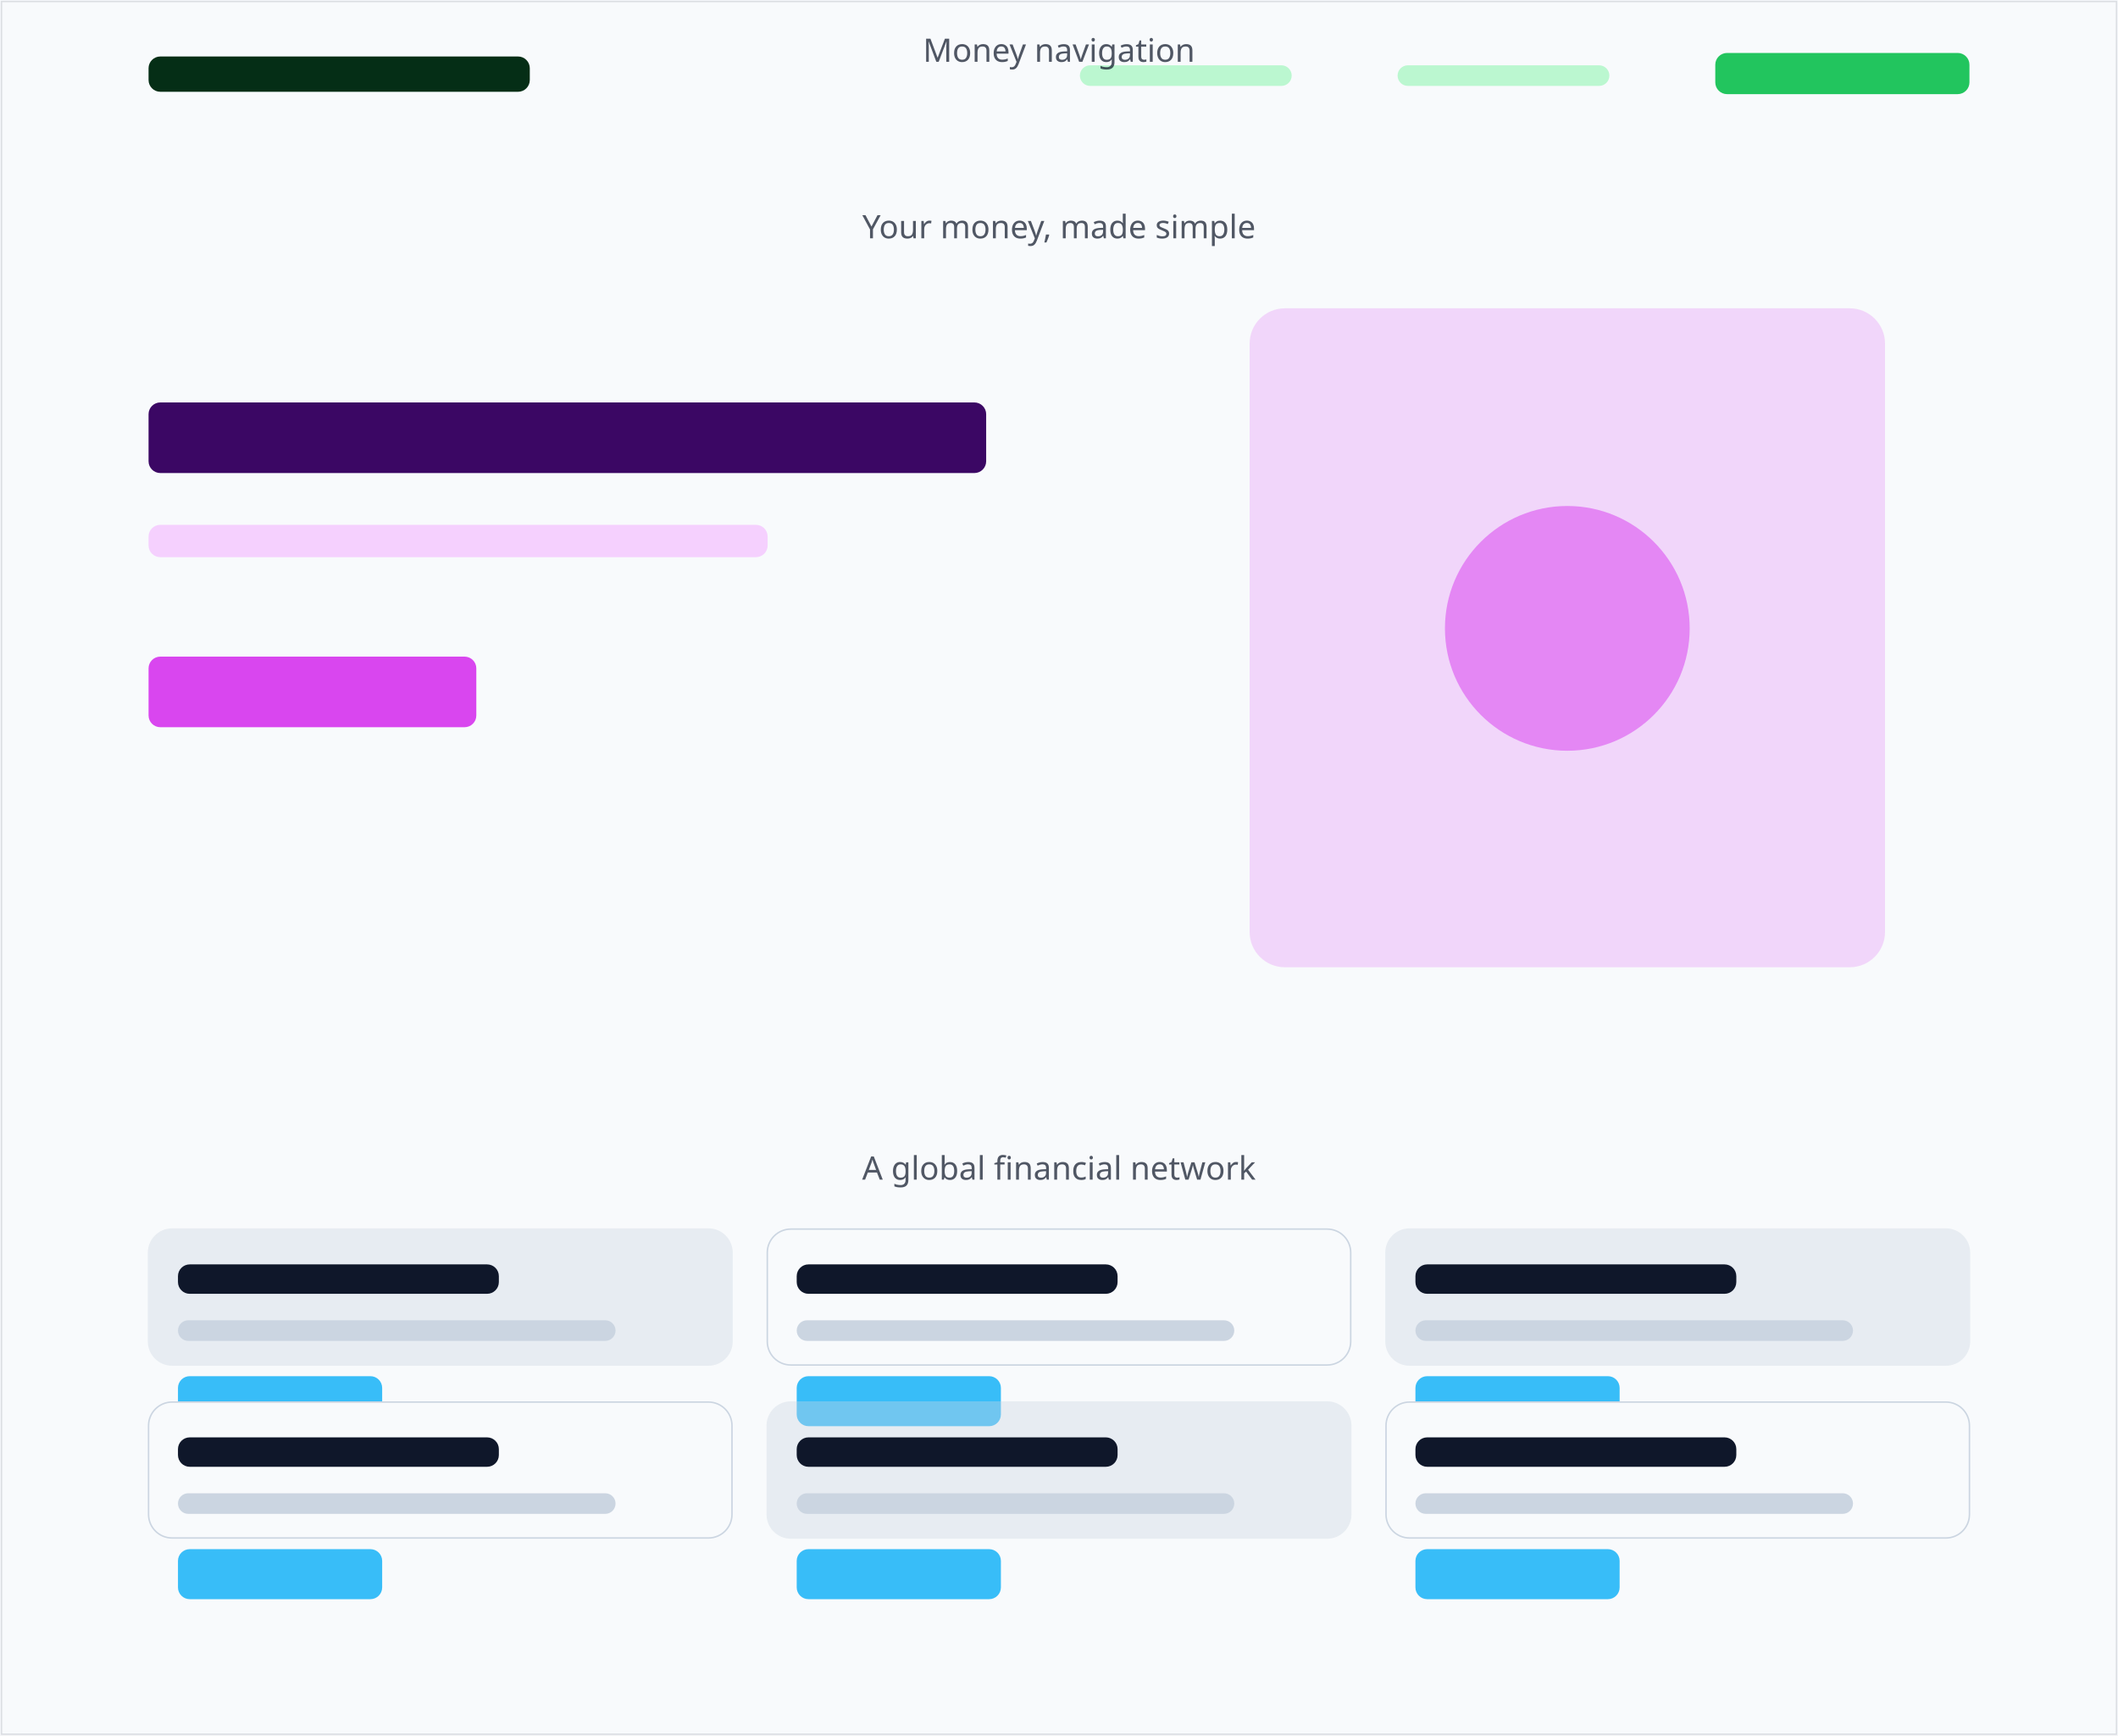
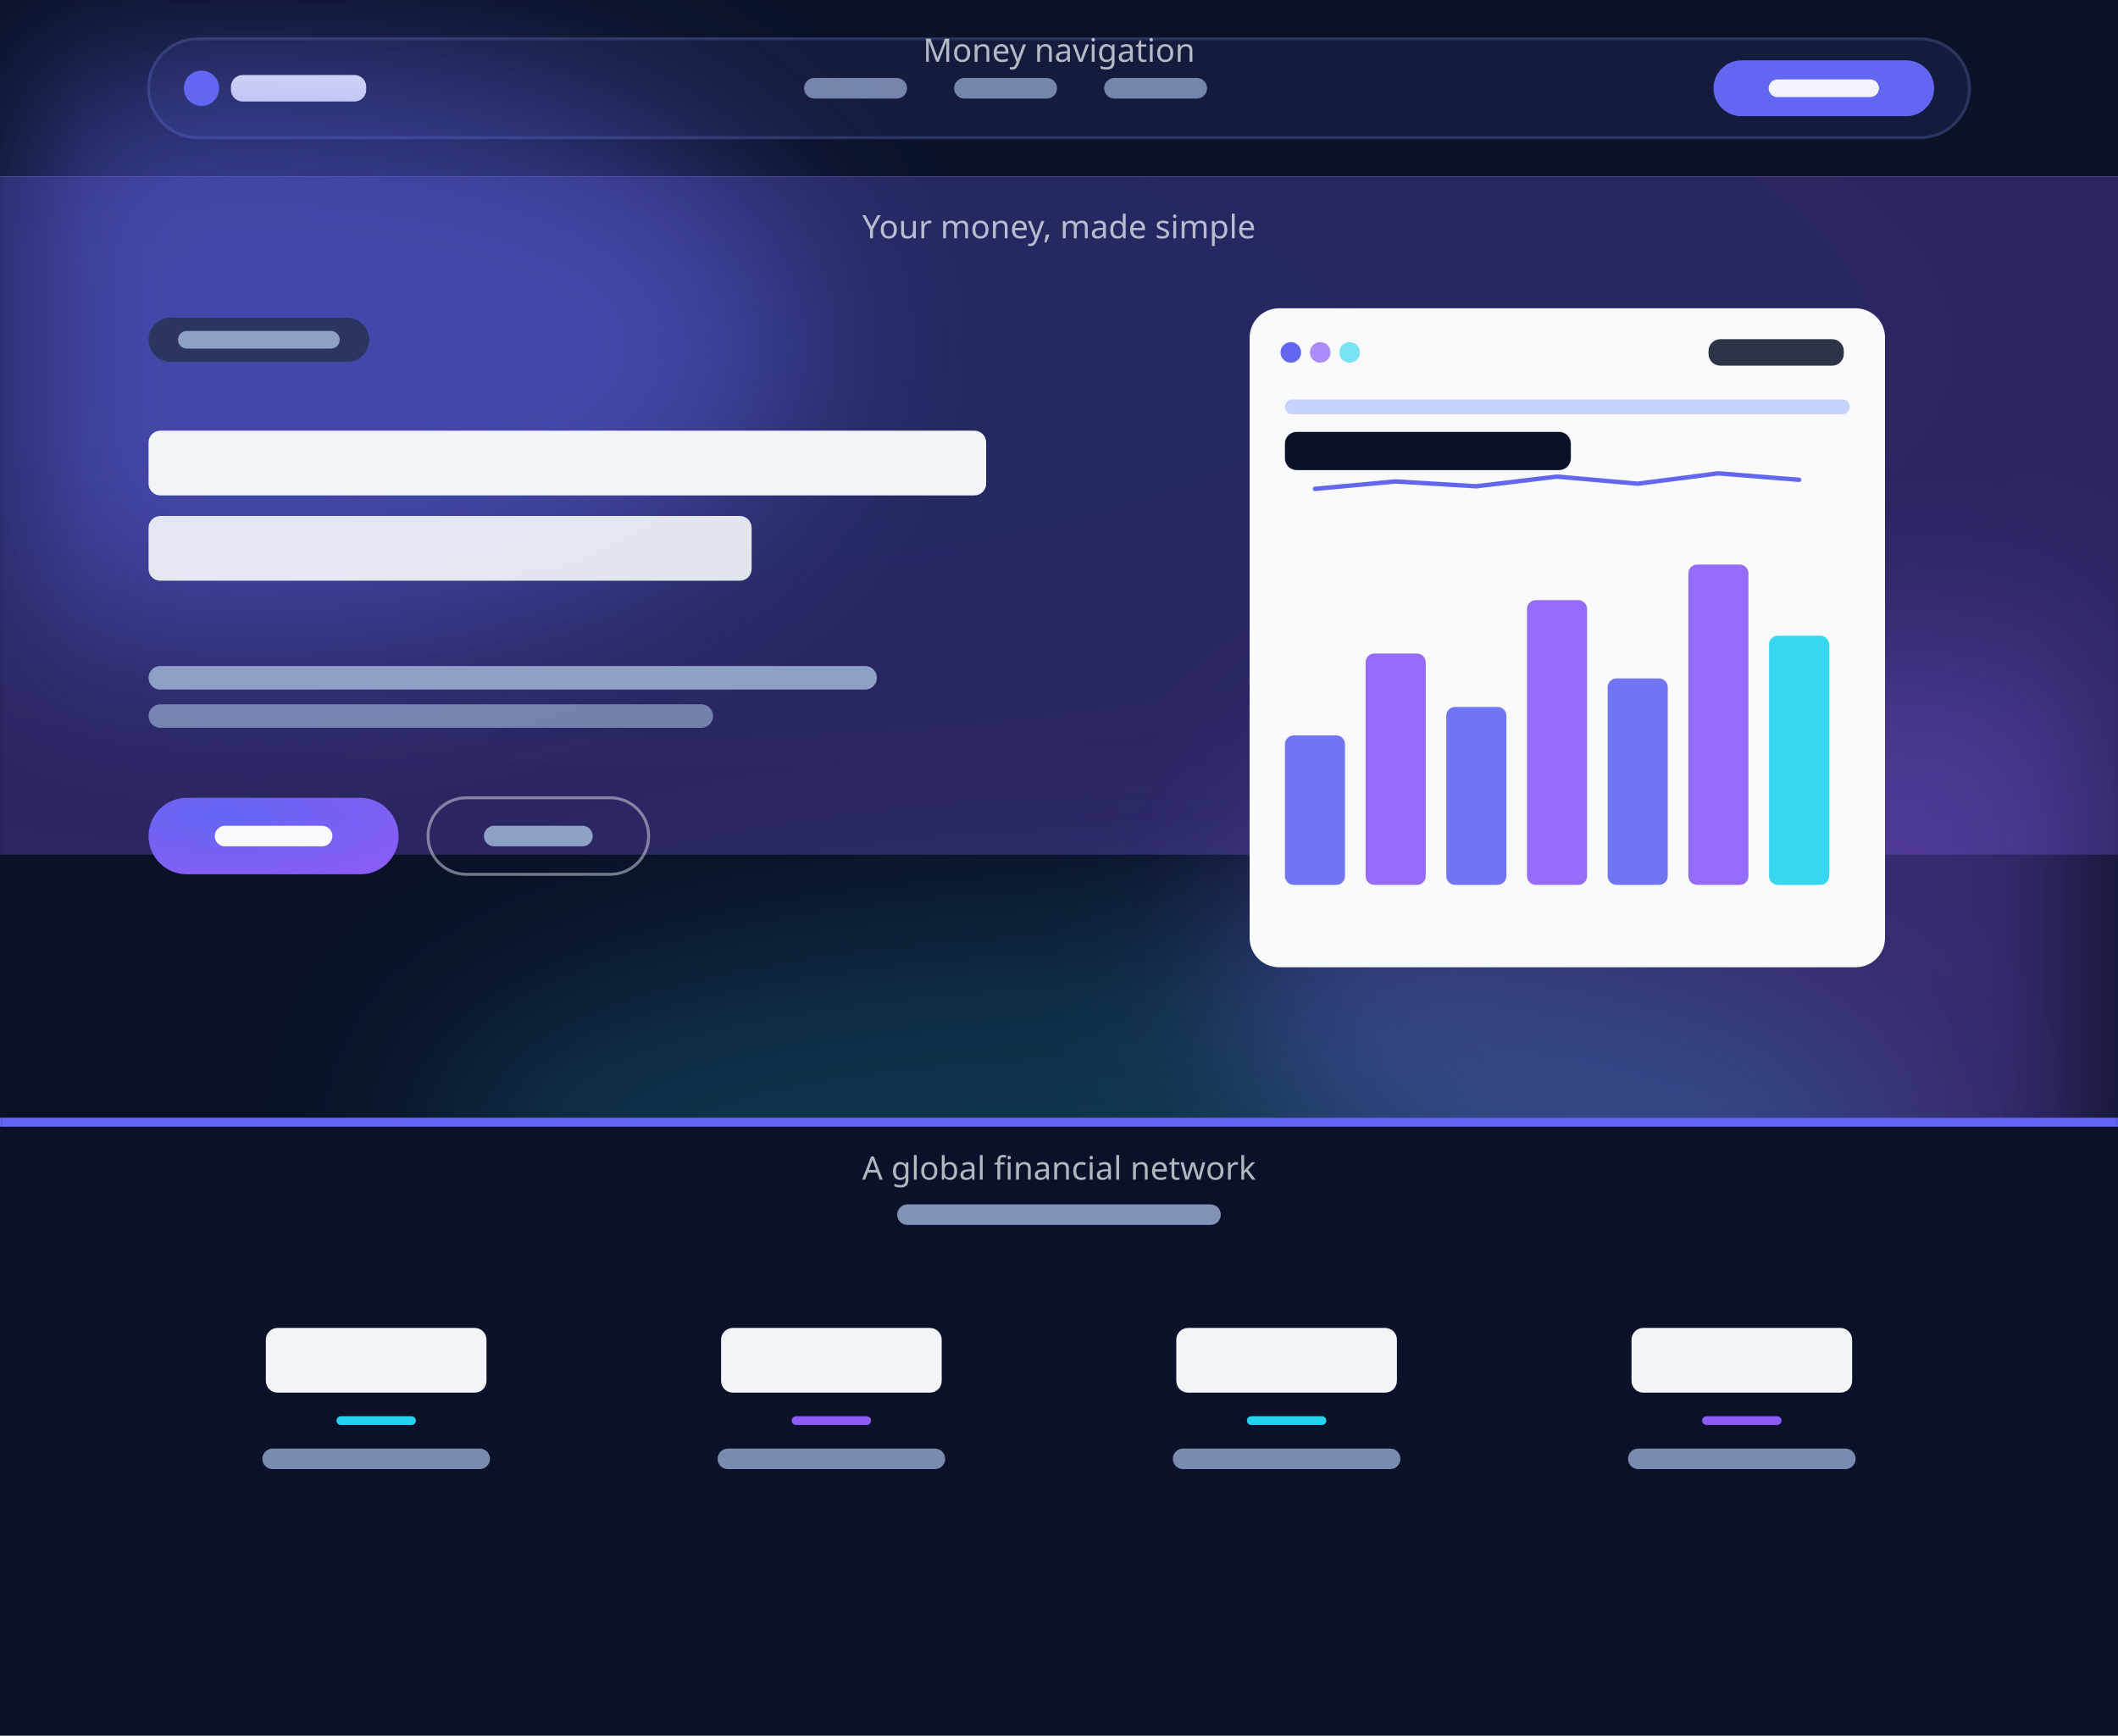
<svg xmlns="http://www.w3.org/2000/svg" width="1440" height="1180" viewBox="0 0 1440 1180">
  <rect width="1440" height="1180" fill="#f8fafc" />
  <g transform="translate(0 0)">
-     <rect x="101" y="38.4" width="259.2" height="24" rx="8" fill="#052e16" opacity="1" />
-     <rect x="734.2" y="44.4" width="144" height="14" rx="7" fill="#bbf7d0" opacity="1" />
-     <rect x="950.2" y="44.4" width="144" height="14" rx="7" fill="#bbf7d0" opacity="1" />
-     <rect x="1166.2" y="36" width="172.8" height="28" rx="8" fill="#22c55e" opacity="1" />
-     <text x="720" y="42" text-anchor="middle" font-family="sans-serif" font-size="22" fill="#0f172a" opacity="0.72">Money navigation</text>
+     <rect width="1440" height="120" fill="#0a1128" />
+     <rect x="101" y="26.4" width="1238" height="67.2" rx="33.6" fill="#141b3d" stroke="#2b3560" stroke-width="2" />
+     <circle cx="137" cy="60" r="12" fill="#6366f1" />
+     <rect x="157" y="51" width="92" height="18" rx="8" fill="#f1f5f9" opacity="1" />
+     <rect x="546.68" y="53" width="70" height="14" rx="7" fill="#8fa0c7" opacity="0.8" />
+     <rect x="648.68" y="53" width="70" height="14" rx="7" fill="#8fa0c7" opacity="0.8" />
+     <rect x="750.68" y="53" width="70" height="14" rx="7" fill="#8fa0c7" opacity="0.8" />
+     <rect x="1165" y="41" width="150" height="38" rx="19" fill="#6366f1" />
+     <rect x="1202.5" y="54" width="75" height="12" rx="6" fill="#ffffff" opacity="0.92" />
+     <text x="720" y="42" text-anchor="middle" font-family="sans-serif" font-size="22" fill="#f1f5f9" opacity="0.72">Money navigation</text>
  </g>
  <g transform="translate(0 120)">
-     <rect x="101" y="153.6" width="569.48" height="48" rx="8" fill="#3b0764" opacity="1" />
-     <rect x="101" y="236.8" width="420.92" height="22" rx="8" fill="#f5d0fe" opacity="1" />
-     <rect x="101" y="326.4" width="222.84" height="48" rx="8" fill="#d946ef" opacity="1" />
-     <rect x="849.6" y="89.6" width="432" height="448" rx="24" fill="#d946ef" opacity="0.2" />
-     <circle cx="1065.6" cy="307.2" r="83.2" fill="#d946ef" opacity="0.55" />
-     <text x="720" y="42" text-anchor="middle" font-family="sans-serif" font-size="22" fill="#0f172a" opacity="0.72">Your money, made simple</text>
+     <rect width="1440" height="640" fill="#0a1128" />
+     <defs>
+       <radialGradient id="g-p-nimbus-pay-home-desktop-1" cx="0.3" cy="0.25" r="0.95">
+         <stop offset="0" stop-color="#6366f1" />
+         <stop offset="1" stop-color="#8b5cf6" />
+       </radialGradient>
+       <filter id="b-p-nimbus-pay-home-desktop-1" x="-60%" y="-60%" width="220%" height="220%">
+         <feGaussianBlur stdDeviation="60" />
+       </filter>
+     </defs>
+     <rect width="1440" height="461" fill="url(#g-p-nimbus-pay-home-desktop-1)" opacity="0.28" />
+     <ellipse cx="172.8" cy="115.2" rx="374.4" ry="192" fill="#6366f1" opacity="0.5" filter="url(#b-p-nimbus-pay-home-desktop-1)" />
+     <ellipse cx="1267.2" cy="544" rx="432" ry="224" fill="#8b5cf6" opacity="0.35" filter="url(#b-p-nimbus-pay-home-desktop-1)" />
+     <ellipse cx="792" cy="652.8" rx="504" ry="140.8" fill="#22d3ee" opacity="0.18" filter="url(#b-p-nimbus-pay-home-desktop-1)" />
+     <rect x="101" y="96" width="150" height="30" rx="15" fill="#2b3560" />
+     <rect x="121" y="105" width="110" height="12" rx="6" fill="#8fa0c7" opacity="1" />
+     <rect x="101" y="172.8" width="569.48" height="44" rx="8" fill="#f1f5f9" opacity="1" />
+     <rect x="101" y="230.8" width="410.026" height="44" rx="8" fill="#f1f5f9" opacity="0.92" />
+     <rect x="101" y="332.8" width="495.2" height="16" rx="8" fill="#8fa0c7" opacity="1" />
+     <rect x="101" y="358.8" width="383.78" height="16" rx="8" fill="#8fa0c7" opacity="0.75" />
+     <rect x="101" y="422.4" width="170" height="52" rx="26" fill="url(#g-p-nimbus-pay-home-desktop-1)" />
+     <rect x="146" y="441.4" width="80" height="14" rx="7" fill="#ffffff" opacity="0.95" />
+     <rect x="291" y="422.4" width="150" height="52" rx="26" fill="none" stroke="#f1f5f9" stroke-opacity="0.45" stroke-width="2" />
+     <rect x="329" y="441.4" width="74" height="14" rx="7" fill="#8fa0c7" opacity="1" />
+     <rect x="849.6" y="89.6" width="432" height="448" rx="20" fill="#f8fafc" />
+     <circle cx="877.6" cy="119.6" r="7" fill="#6366f1" />
+     <circle cx="897.6" cy="119.6" r="7" fill="#8b5cf6" opacity="0.7" />
+     <circle cx="917.6" cy="119.6" r="7" fill="#22d3ee" opacity="0.6" />
+     <rect x="1161.6" y="110.6" width="92" height="18" rx="8" fill="#0a1128" opacity="0.85" />
+     <rect x="873.6" y="151.6" width="384" height="10" rx="5" fill="#c7d2fe" opacity="1" />
+     <rect x="873.6" y="173.6" width="194.4" height="26" rx="8" fill="#0a1128" opacity="1" />
+     <rect x="873.6" y="379.96" width="40.857" height="101.64" rx="6" fill="#6366f1" opacity="0.9" />
+     <rect x="928.457" y="324.3" width="40.857" height="157.3" rx="6" fill="#8b5cf6" opacity="0.9" />
+     <rect x="983.314" y="360.6" width="40.857" height="121" rx="6" fill="#6366f1" opacity="0.9" />
+     <rect x="1038.171" y="288" width="40.857" height="193.6" rx="6" fill="#8b5cf6" opacity="0.9" />
+     <rect x="1093.029" y="341.24" width="40.857" height="140.36" rx="6" fill="#6366f1" opacity="0.9" />
+     <rect x="1147.886" y="263.8" width="40.857" height="217.8" rx="6" fill="#8b5cf6" opacity="0.9" />
+     <rect x="1202.743" y="312.2" width="40.857" height="169.4" rx="6" fill="#22d3ee" opacity="0.9" />
+     <polyline points="894.029,212.36 948.886,207.3 1003.743,210.6 1058.6,204 1113.457,208.84 1168.314,201.8 1223.171,206.2" fill="none" stroke="#6366f1" stroke-width="3" stroke-linecap="round" />
+     <text x="720" y="42" text-anchor="middle" font-family="sans-serif" font-size="22" fill="#f1f5f9" opacity="0.72">Your money, made simple</text>
  </g>
  <g transform="translate(0 760)">
-     <rect x="101" y="75.6" width="396.667" height="92.4" rx="16" fill="#cbd5e1" opacity="0.38" stroke="#cbd5e1" />
-     <rect x="121" y="99.6" width="218.167" height="20" rx="8" fill="#0f172a" opacity="1" />
-     <rect x="121" y="137.6" width="297.5" height="14" rx="7" fill="#cbd5e1" opacity="1" />
-     <rect x="121" y="175.6" width="138.833" height="34" rx="8" fill="#38bdf8" opacity="1" />
-     <rect x="521.667" y="75.6" width="396.667" height="92.4" rx="16" fill="#f8fafc" opacity="1" stroke="#cbd5e1" />
-     <rect x="541.667" y="99.6" width="218.167" height="20" rx="8" fill="#0f172a" opacity="1" />
-     <rect x="541.667" y="137.6" width="297.5" height="14" rx="7" fill="#cbd5e1" opacity="1" />
-     <rect x="541.667" y="175.6" width="138.833" height="34" rx="8" fill="#38bdf8" opacity="1" />
-     <rect x="942.333" y="75.6" width="396.667" height="92.4" rx="16" fill="#cbd5e1" opacity="0.38" stroke="#cbd5e1" />
-     <rect x="962.333" y="99.6" width="218.167" height="20" rx="8" fill="#0f172a" opacity="1" />
-     <rect x="962.333" y="137.6" width="297.5" height="14" rx="7" fill="#cbd5e1" opacity="1" />
-     <rect x="962.333" y="175.6" width="138.833" height="34" rx="8" fill="#38bdf8" opacity="1" />
-     <rect x="101" y="193.2" width="396.667" height="92.4" rx="16" fill="#f8fafc" opacity="1" stroke="#cbd5e1" />
-     <rect x="121" y="217.2" width="218.167" height="20" rx="8" fill="#0f172a" opacity="1" />
-     <rect x="121" y="255.2" width="297.5" height="14" rx="7" fill="#cbd5e1" opacity="1" />
-     <rect x="121" y="293.2" width="138.833" height="34" rx="8" fill="#38bdf8" opacity="1" />
-     <rect x="521.667" y="193.2" width="396.667" height="92.4" rx="16" fill="#cbd5e1" opacity="0.38" stroke="#cbd5e1" />
-     <rect x="541.667" y="217.2" width="218.167" height="20" rx="8" fill="#0f172a" opacity="1" />
-     <rect x="541.667" y="255.2" width="297.5" height="14" rx="7" fill="#cbd5e1" opacity="1" />
-     <rect x="541.667" y="293.2" width="138.833" height="34" rx="8" fill="#38bdf8" opacity="1" />
-     <rect x="942.333" y="193.2" width="396.667" height="92.4" rx="16" fill="#f8fafc" opacity="1" stroke="#cbd5e1" />
-     <rect x="962.333" y="217.2" width="218.167" height="20" rx="8" fill="#0f172a" opacity="1" />
-     <rect x="962.333" y="255.2" width="297.5" height="14" rx="7" fill="#cbd5e1" opacity="1" />
-     <rect x="962.333" y="293.2" width="138.833" height="34" rx="8" fill="#38bdf8" opacity="1" />
-     <text x="720" y="42" text-anchor="middle" font-family="sans-serif" font-size="22" fill="#0f172a" opacity="0.72">A global financial network</text>
+     <rect width="1440" height="420" fill="#0a1128" />
+     <rect width="1440" height="6" fill="#6366f1" />
+     <rect x="610" y="58.8" width="220" height="14" rx="7" fill="#8fa0c7" opacity="0.9" />
+     <rect x="180.75" y="142.8" width="150" height="44" rx="8" fill="#f1f5f9" opacity="1" />
+     <rect x="228.75" y="202.8" width="54" height="6" rx="3" fill="#22d3ee" />
+     <rect x="178.375" y="224.8" width="154.75" height="14" rx="7" fill="#8fa0c7" opacity="0.85" />
+     <rect x="490.25" y="142.8" width="150" height="44" rx="8" fill="#f1f5f9" opacity="1" />
+     <rect x="538.25" y="202.8" width="54" height="6" rx="3" fill="#8b5cf6" />
+     <rect x="487.875" y="224.8" width="154.75" height="14" rx="7" fill="#8fa0c7" opacity="0.85" />
+     <rect x="799.75" y="142.8" width="150" height="44" rx="8" fill="#f1f5f9" opacity="1" />
+     <rect x="847.75" y="202.8" width="54" height="6" rx="3" fill="#22d3ee" />
+     <rect x="797.375" y="224.8" width="154.75" height="14" rx="7" fill="#8fa0c7" opacity="0.85" />
+     <rect x="1109.25" y="142.8" width="150" height="44" rx="8" fill="#f1f5f9" opacity="1" />
+     <rect x="1157.25" y="202.8" width="54" height="6" rx="3" fill="#8b5cf6" />
+     <rect x="1106.875" y="224.8" width="154.75" height="14" rx="7" fill="#8fa0c7" opacity="0.85" />
+     <text x="720" y="42" text-anchor="middle" font-family="sans-serif" font-size="22" fill="#f1f5f9" opacity="0.72">A global financial network</text>
  </g>
  <rect x="1" y="1" width="1438" height="1178" fill="none" stroke="#0f172a" stroke-opacity="0.12" />
</svg>
